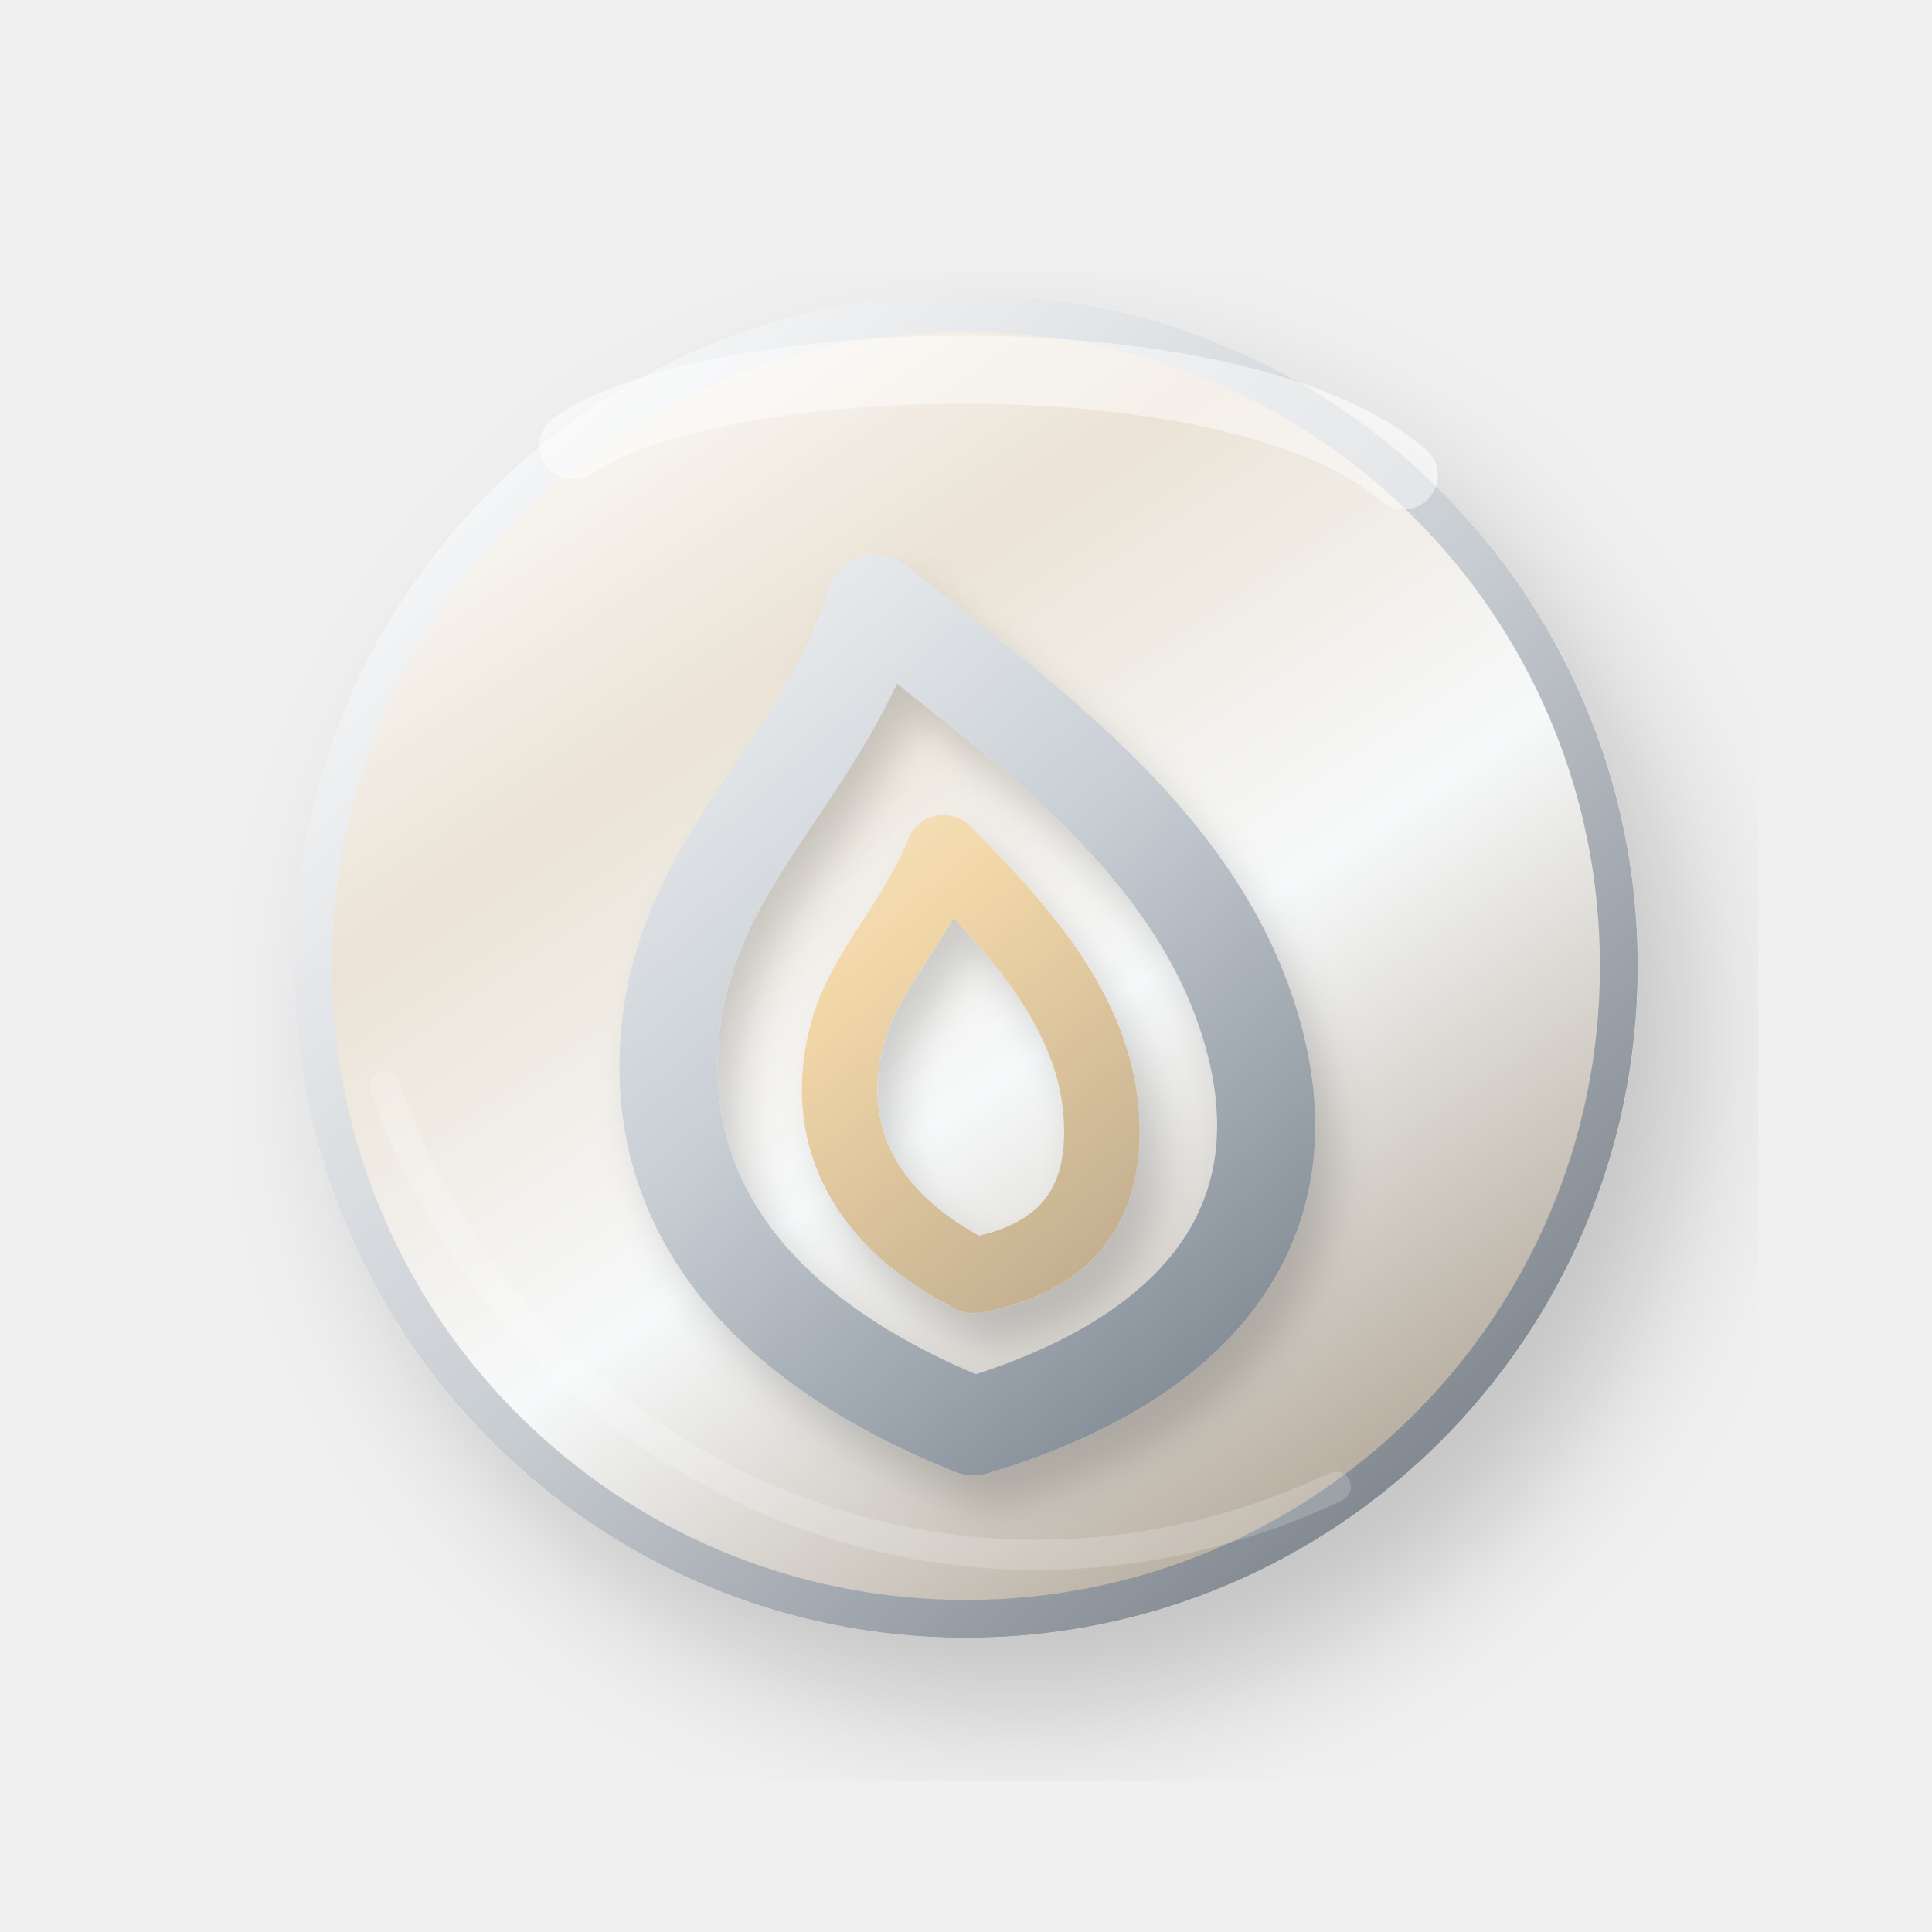
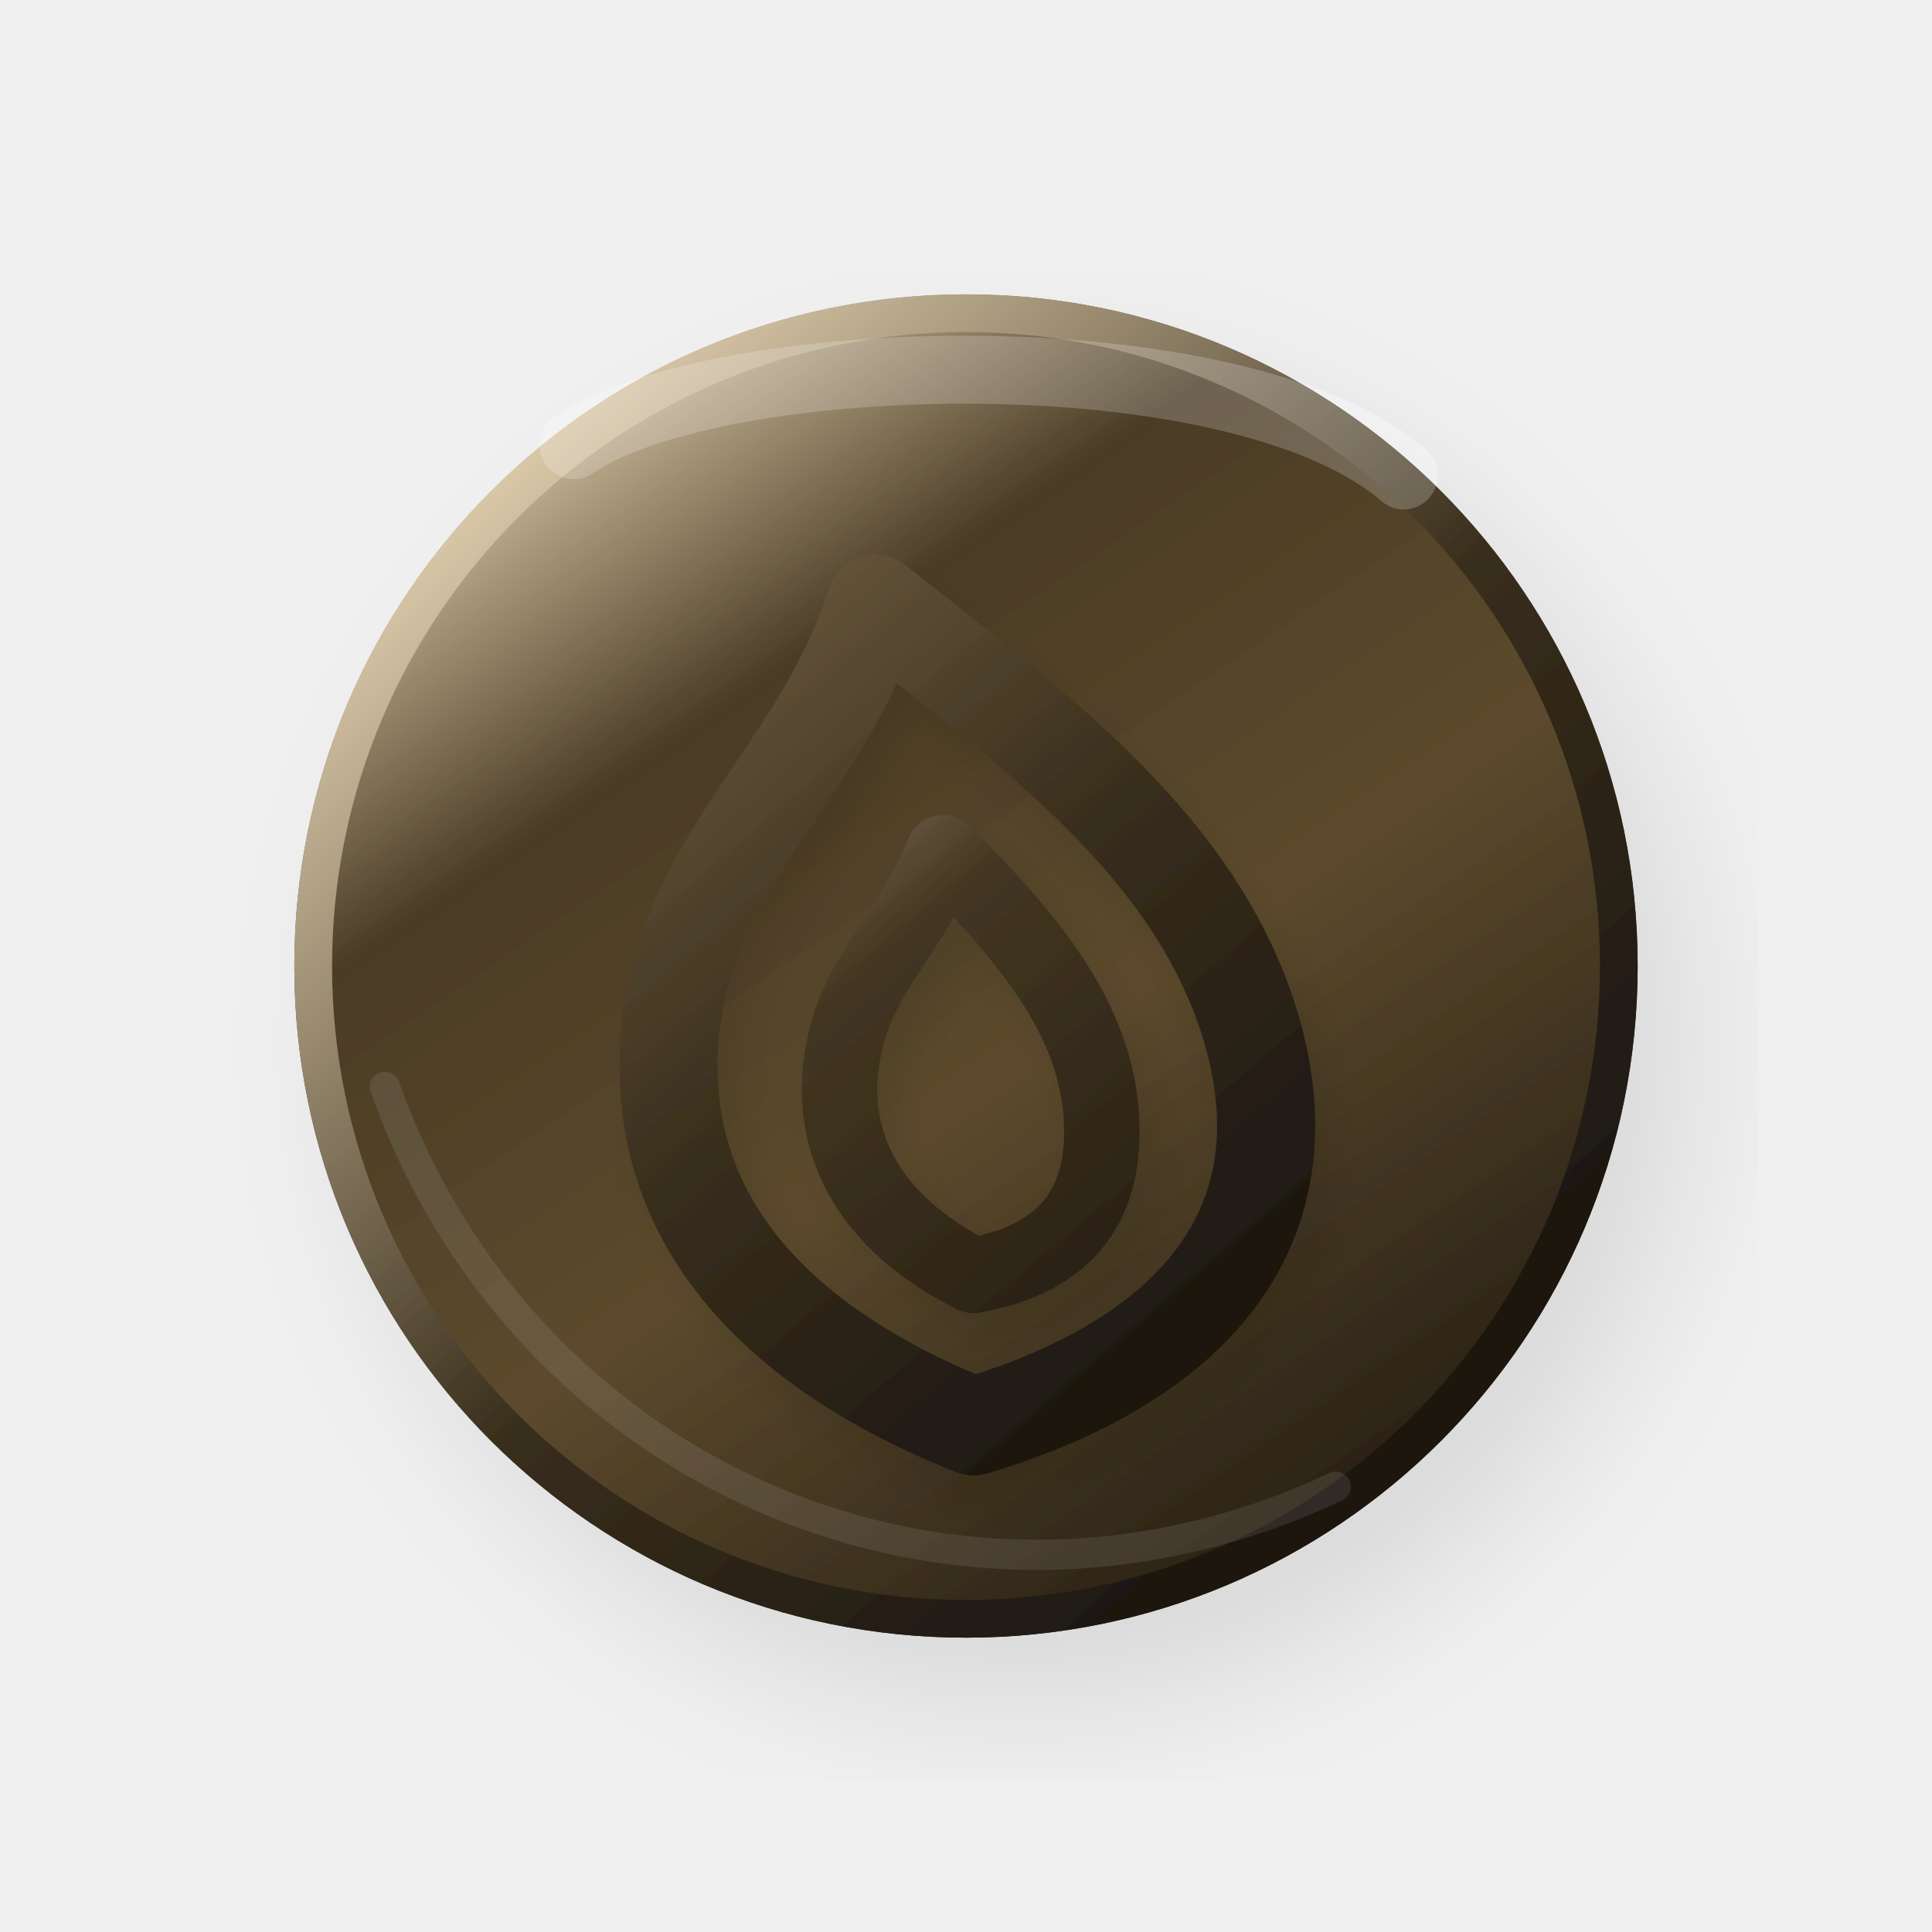
<svg xmlns="http://www.w3.org/2000/svg" width="512" height="512" viewBox="0 0 512 512" fill="none">
  <defs>
    <linearGradient id="metal" x1="138" y1="76" x2="384" y2="438" gradientUnits="userSpaceOnUse">
-       <stop offset="0" stop-color="#ffffff" />
-       <stop offset="0.28" stop-color="#ebe3d6" />
-       <stop offset="0.56" stop-color="#f7f9fa" />
-       <stop offset="1" stop-color="#a19380" />
+       <stop offset="0" stop-color="#ffecc9" />
+       <stop offset="0.28" stop-color="#4a3c25" />
+       <stop offset="0.56" stop-color="#5c4a2d" />
+       <stop offset="1" stop-color="#19140d" />
    </linearGradient>
    <linearGradient id="rim" x1="104" y1="92" x2="406" y2="424" gradientUnits="userSpaceOnUse">
-       <stop offset="0" stop-color="#ffffff" />
-       <stop offset="0.52" stop-color="#c8cdd2" />
-       <stop offset="1" stop-color="#6f7780" />
+       <stop offset="0" stop-color="#ffecc9" />
+       <stop offset="0.52" stop-color="#392e1c" />
+       <stop offset="1" stop-color="#110e0c" />
    </linearGradient>
    <linearGradient id="line" x1="150" y1="132" x2="360" y2="376" gradientUnits="userSpaceOnUse">
-       <stop offset="0" stop-color="#fbfcfc" />
-       <stop offset="0.48" stop-color="#c8ced4" />
-       <stop offset="1" stop-color="#737d87" />
+       <stop offset="0" stop-color="#7c6a4b" />
+       <stop offset="0.48" stop-color="#392e1c" />
+       <stop offset="1" stop-color="#120f0c" />
    </linearGradient>
    <linearGradient id="accent" x1="156" y1="136" x2="356" y2="374" gradientUnits="userSpaceOnUse">
-       <stop offset="0" stop-color="#ffffff" />
-       <stop offset="0.45" stop-color="#f2d7a8" />
-       <stop offset="1" stop-color="#a19380" />
+       <stop offset="0" stop-color="#ffecc9" />
+       <stop offset="0.45" stop-color="#433621" />
+       <stop offset="1" stop-color="#19140d" />
    </linearGradient>
    <radialGradient id="inner" cx="0" cy="0" r="1" gradientUnits="userSpaceOnUse" gradientTransform="translate(212 170) rotate(52) scale(260)">
-       <stop stop-color="#ffffff" stop-opacity="0.9" />
-       <stop offset="0.48" stop-color="#ebe3d6" stop-opacity="0.78" />
-       <stop offset="1" stop-color="#a19380" stop-opacity="0.62" />
+       <stop stop-color="#ffecc9" stop-opacity="0.30" />
+       <stop offset="0.48" stop-color="#4a3c25" stop-opacity="0.22" />
+       <stop offset="1" stop-color="#19140d" stop-opacity="0.14" />
    </radialGradient>
    <filter id="shadow" x="46" y="52" width="420" height="420" filterUnits="userSpaceOnUse" color-interpolation-filters="sRGB">
-       <feDropShadow dx="15" dy="20" stdDeviation="17" flood-color="#171717" flood-opacity="0.18" />
+       <feDropShadow dx="15" dy="20" stdDeviation="17" flood-color="#171717" flood-opacity="0.09" />
    </filter>
    <filter id="soft" x="104" y="104" width="304" height="304" filterUnits="userSpaceOnUse" color-interpolation-filters="sRGB">
-       <feDropShadow dx="5" dy="8" stdDeviation="5" flood-color="#171717" flood-opacity="0.16" />
+       <feDropShadow dx="5" dy="8" stdDeviation="5" flood-color="#171717" flood-opacity="0.08" />
    </filter>
  </defs>
  <g filter="url(#shadow)">
    <circle cx="256" cy="256" r="178" fill="url(#metal)" />
    <circle cx="256" cy="256" r="173" fill="none" stroke="url(#rim)" stroke-width="10" />
-     <path d="M152 118C190 92 328 88 372 126" stroke="white" stroke-width="18" stroke-linecap="round" opacity="0.46" />
-     <path d="M102 288C138 390 252 442 354 394" stroke="white" stroke-width="8" stroke-linecap="round" opacity="0.18" />
+     <path d="M152 118C190 92 328 88 372 126" stroke="white" stroke-width="18" stroke-linecap="round" opacity="0.20" />
+     <path d="M102 288C138 390 252 442 354 394" stroke="white" stroke-width="8" stroke-linecap="round" opacity="0.09" />
  </g>
  <g filter="url(#soft)">
    <path d="M258 378C198 354 172 316 178 270C184 226 218 204 232 160C272 192 318 224 332 274C346 324 318 360 258 378Z" fill="none" stroke="url(#line)" stroke-width="26" stroke-linejoin="round" />
    <path d="M258 338C230 324 218 302 224 276C228 258 242 246 250 226C274 250 292 272 292 300C292 322 280 334 258 338Z" fill="none" stroke="url(#accent)" stroke-width="20" stroke-linejoin="round" />
  </g>
</svg>
